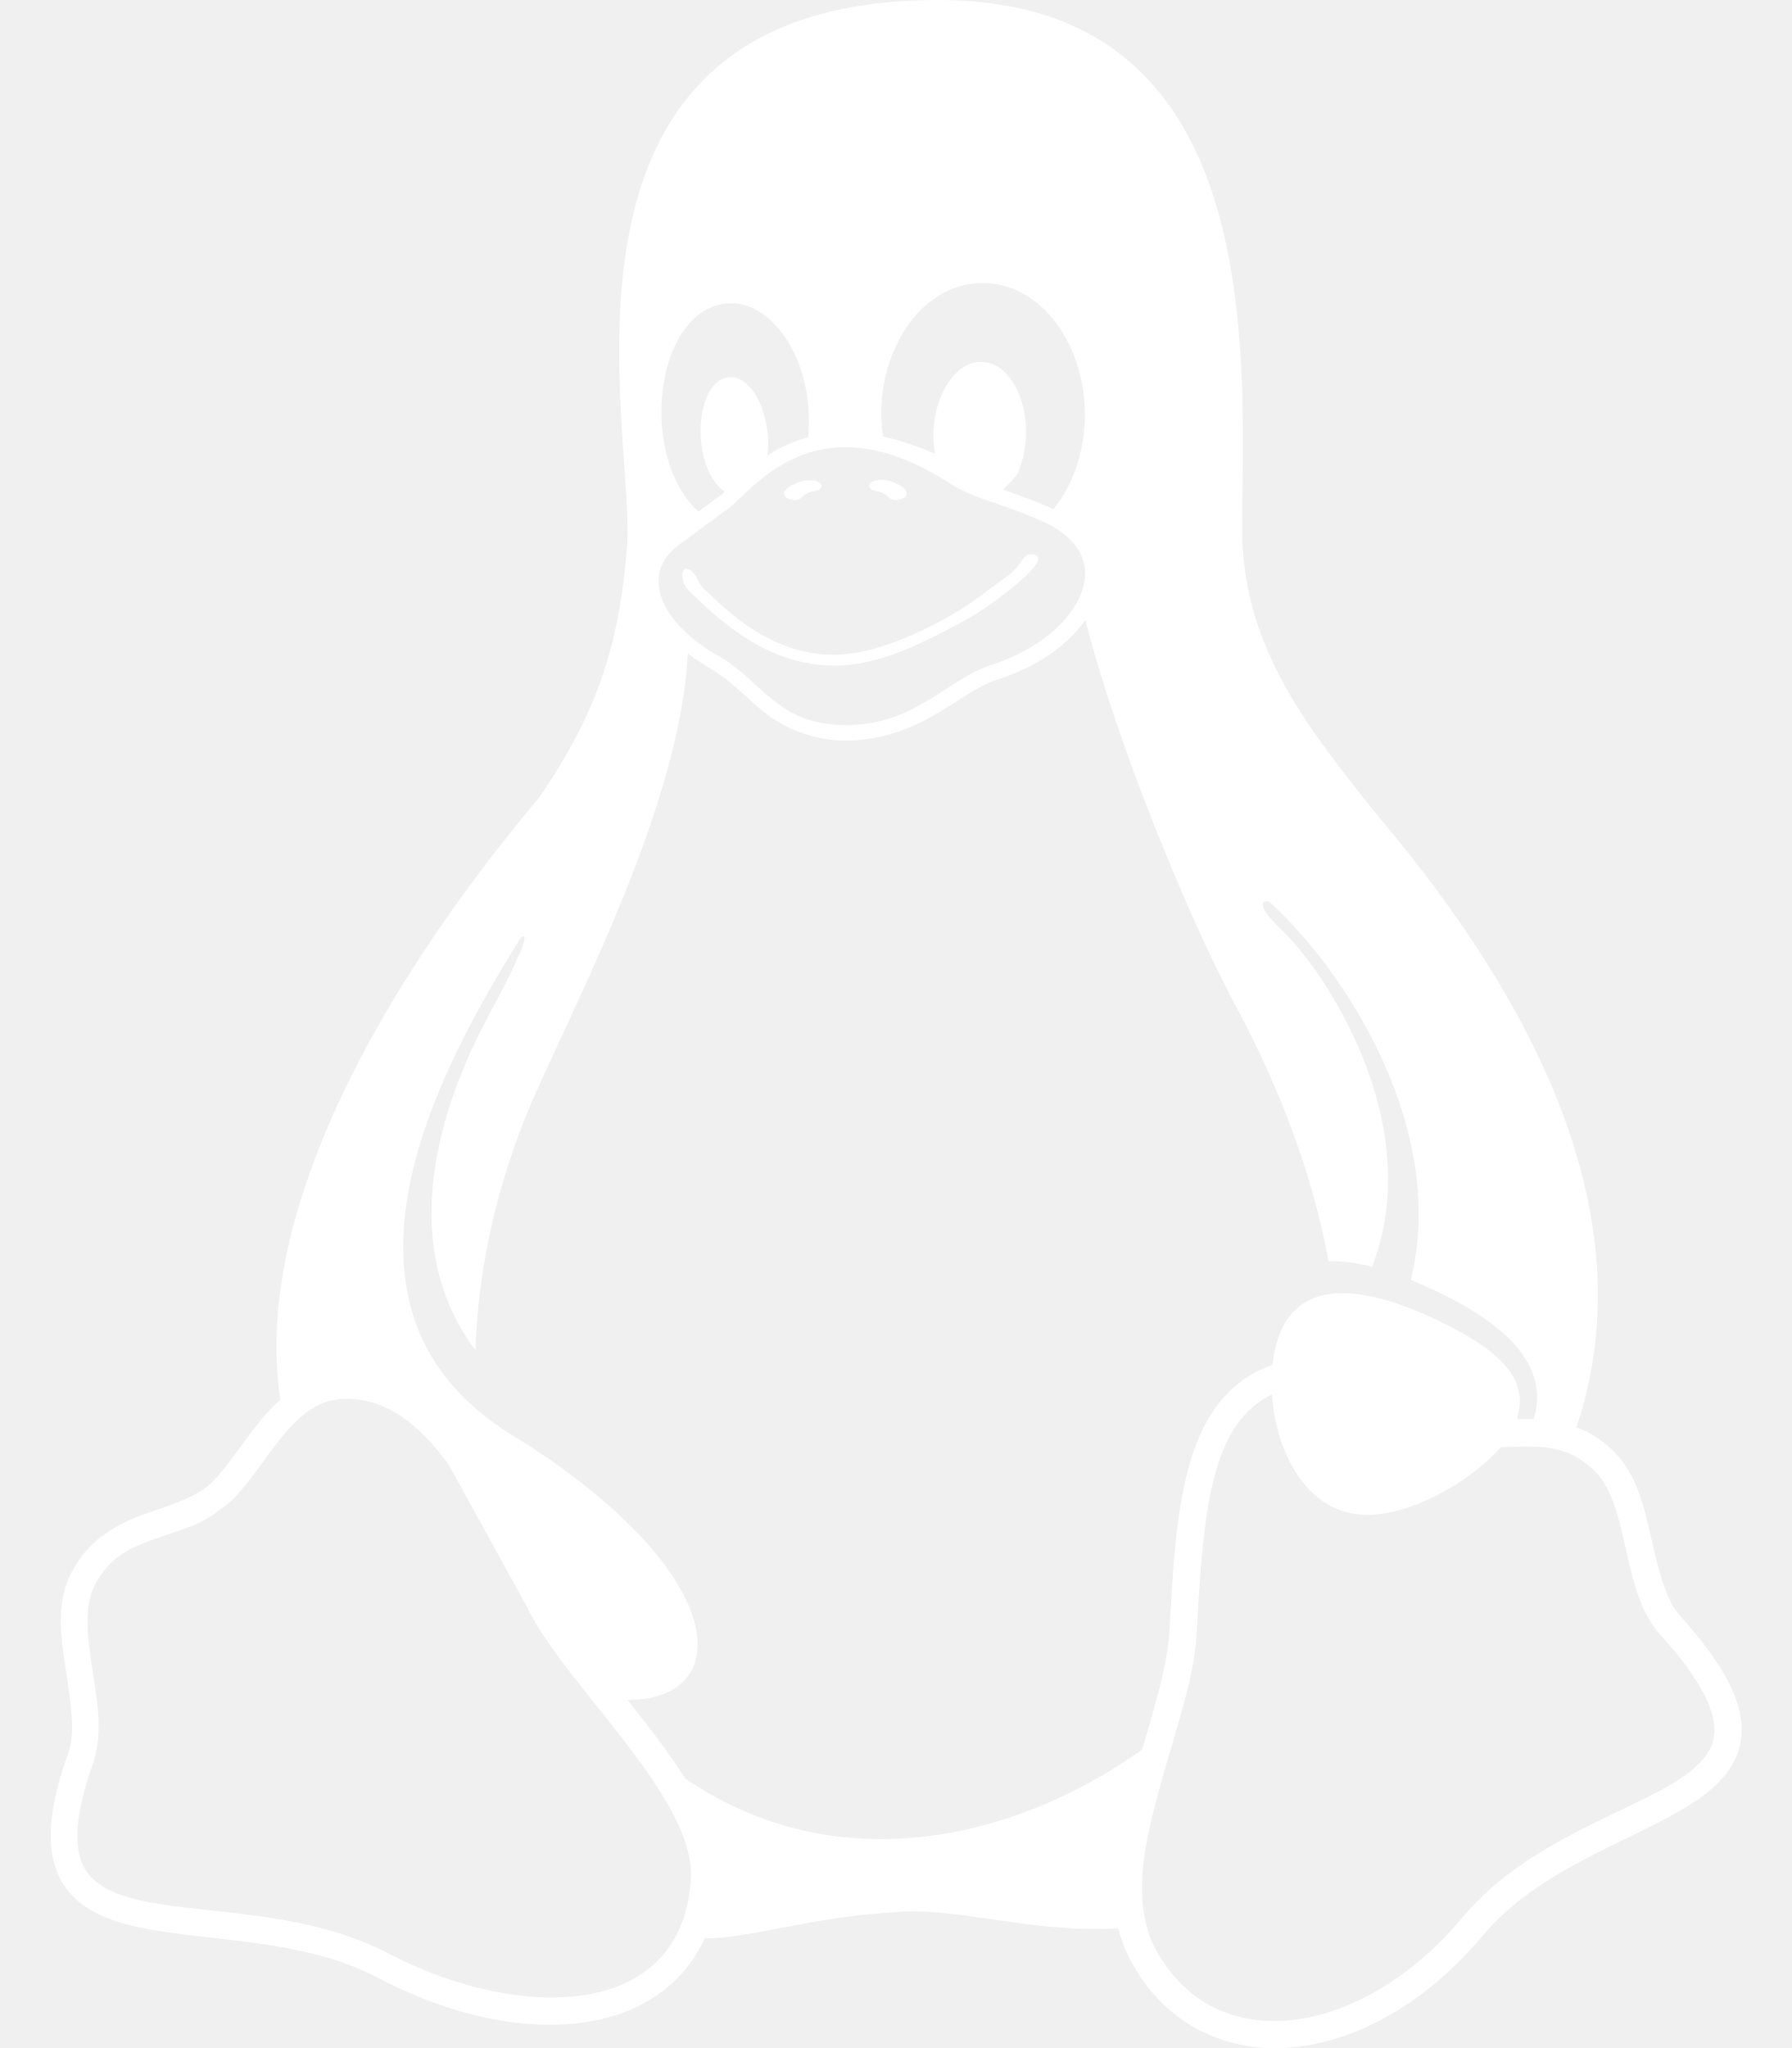
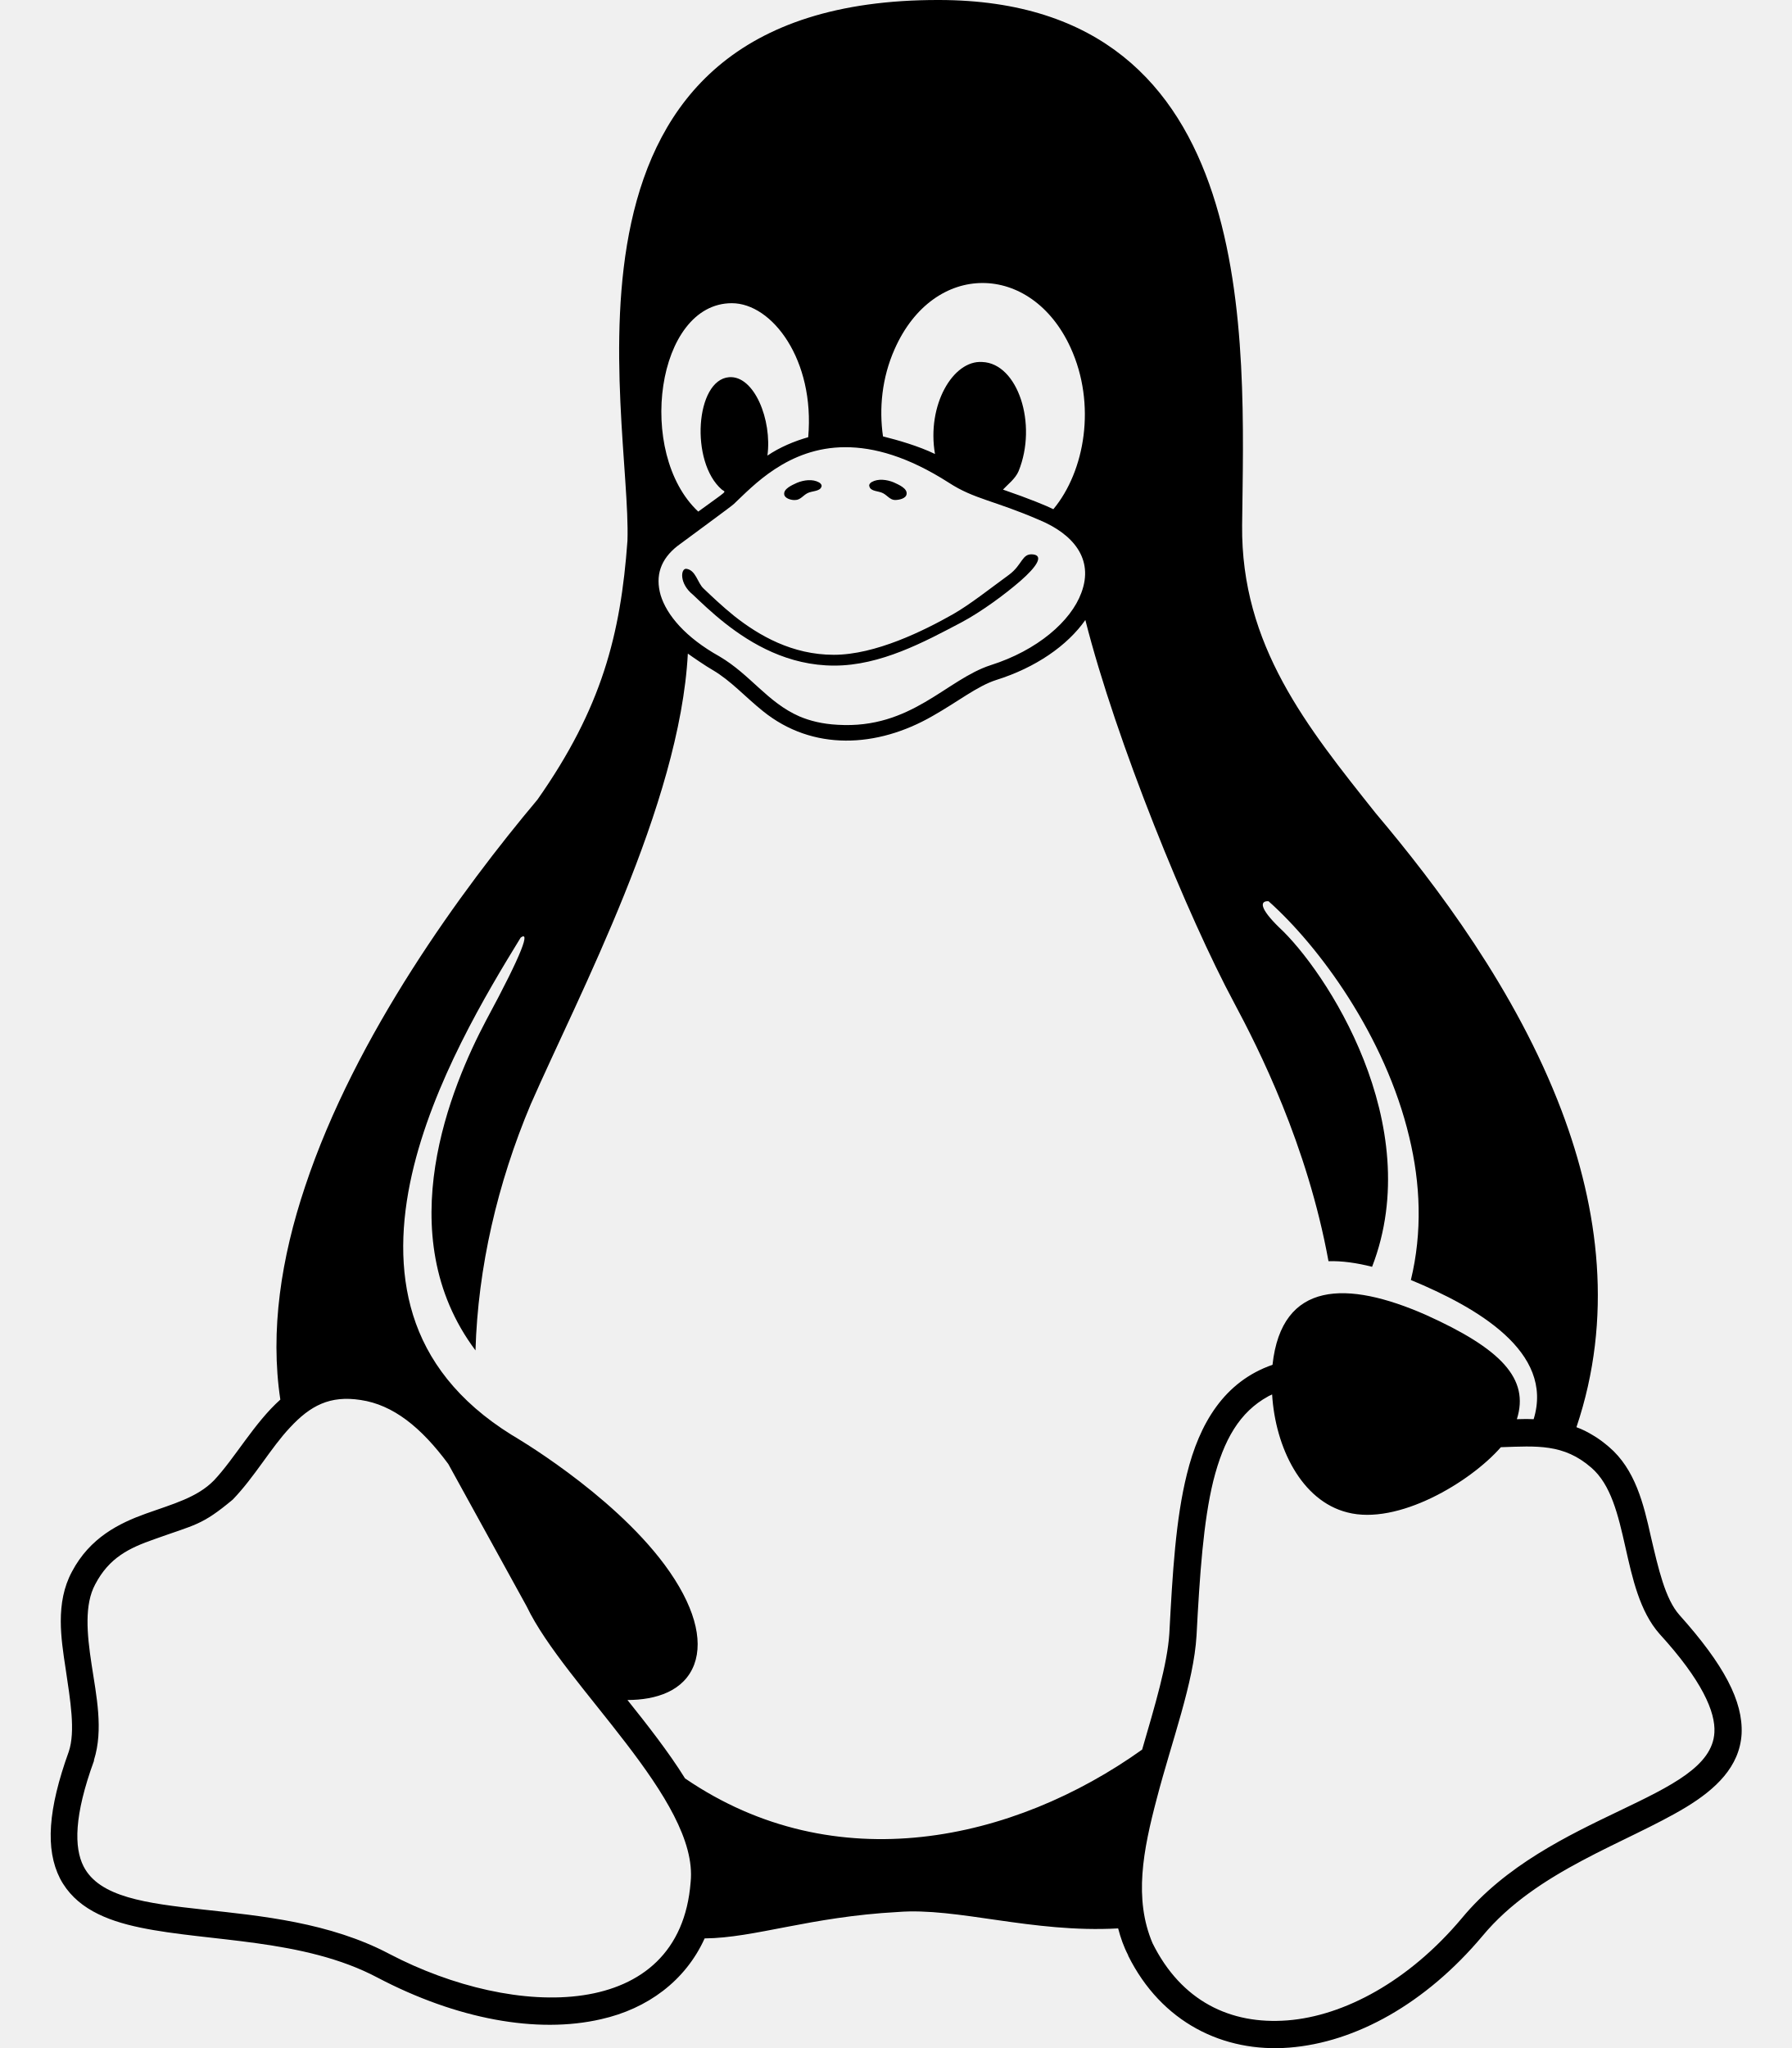
- <svg xmlns="http://www.w3.org/2000/svg" fill="#fff" viewBox="0 0 448 512">
-   <path d="M220.8 123.3c1 .5 1.8 1.7 3 1.7 1.1 0 2.8-.4 2.9-1.5.2-1.4-1.9-2.3-3.2-2.9-1.7-.7-3.9-1-5.5-.1-.4.2-.8.7-.6 1.1.3 1.3 2.3 1.1 3.4 1.7zm-21.9 1.7c1.2 0 2-1.2 3-1.7 1.1-.6 3.1-.4 3.5-1.6.2-.4-.2-.9-.6-1.1-1.6-.9-3.8-.6-5.5.1-1.3.6-3.4 1.5-3.2 2.9.1 1 1.8 1.5 2.8 1.4zM420 403.8c-3.6-4-5.3-11.6-7.2-19.7-1.8-8.1-3.9-16.8-10.5-22.4-1.3-1.1-2.6-2.1-4-2.9-1.3-.8-2.7-1.5-4.1-2 9.2-27.3 5.6-54.5-3.7-79.1-11.4-30.1-31.3-56.4-46.5-74.4-17.1-21.5-33.7-41.9-33.4-72C311.1 85.4 315.7.1 234.8 0 132.4-.2 158 103.4 156.9 135.2c-1.7 23.4-6.4 41.8-22.5 64.7-18.9 22.5-45.5 58.8-58.1 96.7-6 17.9-8.8 36.1-6.2 53.3-6.5 5.8-11.4 14.7-16.6 20.2-4.2 4.3-10.3 5.9-17 8.3s-14 6-18.5 14.5c-2.1 3.9-2.8 8.1-2.8 12.4 0 3.9.6 7.9 1.2 11.8 1.2 8.1 2.5 15.7.8 20.8-5.2 14.4-5.9 24.4-2.2 31.7 3.8 7.3 11.4 10.5 20.1 12.3 17.3 3.6 40.8 2.7 59.3 12.5 19.8 10.4 39.9 14.1 55.9 10.4 11.6-2.6 21.1-9.6 25.9-20.2 12.5-.1 26.3-5.4 48.3-6.6 14.9-1.2 33.6 5.3 55.1 4.1.6 2.3 1.4 4.6 2.5 6.7v.1c8.3 16.7 23.8 24.3 40.3 23 16.6-1.3 34.1-11 48.3-27.9 13.6-16.4 36-23.2 50.9-32.2 7.4-4.5 13.4-10.1 13.9-18.3.4-8.2-4.4-17.3-15.5-29.7zM223.7 87.3c9.8-22.2 34.2-21.8 44-.4 6.5 14.2 3.6 30.9-4.3 40.4-1.6-.8-5.9-2.6-12.6-4.9 1.1-1.2 3.1-2.7 3.9-4.6 4.8-11.8-.2-27-9.1-27.3-7.3-.5-13.9 10.8-11.8 23-4.1-2-9.4-3.5-13-4.4-1-6.9-.3-14.6 2.9-21.8zM183 75.8c10.1 0 20.8 14.2 19.1 33.5-3.5 1-7.1 2.5-10.2 4.6 1.2-8.9-3.3-20.1-9.6-19.6-8.4.7-9.8 21.2-1.8 28.1 1 .8 1.9-.2-5.9 5.5-15.6-14.6-10.5-52.1 8.4-52.1zm-13.6 60.7c6.2-4.6 13.6-10 14.1-10.5 4.7-4.4 13.5-14.2 27.9-14.2 7.1 0 15.6 2.3 25.9 8.9 6.3 4.1 11.3 4.4 22.6 9.3 8.4 3.5 13.7 9.7 10.5 18.2-2.6 7.1-11 14.4-22.7 18.1-11.1 3.6-19.8 16-38.2 14.9-3.9-.2-7-1-9.6-2.1-8-3.5-12.2-10.4-20-15-8.6-4.8-13.2-10.4-14.7-15.3-1.4-4.9 0-9 4.2-12.3zm3.3 334c-2.7 35.1-43.9 34.4-75.3 18-29.9-15.8-68.6-6.5-76.5-21.9-2.4-4.7-2.4-12.7 2.6-26.4v-.2c2.4-7.6.6-16-.6-23.9-1.2-7.8-1.8-15 .9-20 3.5-6.7 8.5-9.1 14.8-11.3 10.3-3.7 11.8-3.4 19.6-9.9 5.5-5.7 9.5-12.9 14.3-18 5.1-5.5 10-8.1 17.7-6.9 8.1 1.2 15.1 6.8 21.9 16l19.6 35.6c9.5 19.9 43.1 48.4 41 68.9zm-1.4-25.9c-4.1-6.6-9.6-13.6-14.4-19.6 7.1 0 14.2-2.2 16.7-8.9 2.3-6.2 0-14.9-7.4-24.9-13.5-18.2-38.3-32.5-38.3-32.5-13.5-8.4-21.1-18.7-24.6-29.9s-3-23.3-.3-35.2c5.2-22.9 18.6-45.2 27.2-59.2 2.3-1.7.8 3.2-8.7 20.8-8.5 16.1-24.4 53.3-2.6 82.4.6-20.7 5.5-41.8 13.8-61.5 12-27.4 37.3-74.9 39.3-112.7 1.1.8 4.6 3.2 6.2 4.1 4.6 2.7 8.1 6.7 12.6 10.3 12.4 10 28.5 9.2 42.4 1.2 6.2-3.5 11.2-7.5 15.9-9 9.9-3.1 17.8-8.6 22.3-15 7.7 30.4 25.7 74.3 37.2 95.7 6.1 11.4 18.3 35.5 23.6 64.6 3.3-.1 7 .4 10.9 1.4 13.8-35.7-11.7-74.2-23.3-84.9-4.7-4.6-4.9-6.6-2.6-6.5 12.6 11.2 29.2 33.7 35.2 59 2.8 11.6 3.3 23.7.4 35.7 16.4 6.8 35.9 17.9 30.7 34.8-2.2-.1-3.2 0-4.2 0 3.2-10.1-3.9-17.6-22.8-26.1-19.6-8.6-36-8.6-38.3 12.5-12.1 4.2-18.3 14.7-21.4 27.3-2.8 11.2-3.6 24.7-4.4 39.9-.5 7.7-3.6 18-6.8 29-32.1 22.9-76.7 32.9-114.3 7.2zm257.4-11.5c-.9 16.8-41.2 19.9-63.2 46.5-13.2 15.7-29.4 24.4-43.6 25.5s-26.5-4.8-33.7-19.3c-4.7-11.1-2.4-23.1 1.1-36.3 3.7-14.2 9.2-28.8 9.9-40.6.8-15.2 1.7-28.5 4.2-38.7 2.6-10.3 6.6-17.2 13.7-21.1.3-.2.7-.3 1-.5.8 13.2 7.3 26.6 18.8 29.5 12.6 3.3 30.7-7.5 38.4-16.3 9-.3 15.7-.9 22.6 5.1 9.9 8.5 7.1 30.3 17.1 41.6 10.6 11.6 14 19.5 13.7 24.6zM173.3 148.7c2 1.9 4.7 4.5 8 7.1 6.6 5.2 15.8 10.6 27.3 10.6 11.6 0 22.5-5.9 31.8-10.8 4.9-2.6 10.9-7 14.8-10.4s5.9-6.3 3.1-6.6-2.6 2.6-6 5.1c-4.4 3.2-9.7 7.4-13.9 9.8-7.4 4.2-19.5 10.2-29.9 10.2s-18.7-4.8-24.9-9.7c-3.1-2.5-5.7-5-7.7-6.9-1.5-1.4-1.9-4.6-4.3-4.9-1.4-.1-1.8 3.7 1.7 6.5z" />
+ <svg xmlns="http://www.w3.org/2000/svg" xmlns:xlink="http://www.w3.org/1999/xlink" width="448px" height="512px" viewBox="0 0 448 512" version="1.1">
+   <defs>
+     <path d="M0 0L448 0L448 512L0 512L0 0Z" id="path_1" />
+     <clipPath id="mask_1">
+       <use xlink:href="#path_1" />
+     </clipPath>
+   </defs>
+   <g id="linux">
+     <path d="M0 0L448 0L448 512L0 512L0 0Z" id="Background" fill="#FFFFFF" fill-opacity="0" fill-rule="evenodd" stroke="none" />
+     <g clip-path="url(#mask_1)">
+       <path d="M220.8 123.3C221.8 123.8 222.6 125 223.8 125C224.9 125 226.6 124.6 226.7 123.5C226.9 122.1 224.8 121.2 223.5 120.6C221.8 119.9 219.6 119.6 218 120.5C217.6 120.7 217.2 121.2 217.4 121.6C217.7 122.9 219.7 122.7 220.8 123.3L220.8 123.3ZM198.9 125C200.1 125 200.9 123.8 201.9 123.3C203 122.7 205 122.9 205.4 121.7C205.6 121.3 205.2 120.8 204.8 120.6C203.2 119.7 201 120 199.3 120.7C198 121.3 195.9 122.2 196.1 123.6C196.2 124.6 197.9 125.1 198.9 125L198.9 125ZM420 403.8C416.4 399.8 414.7 392.2 412.8 384.1C411 376 408.9 367.3 402.3 361.7C401 360.6 399.7 359.6 398.3 358.8C397 358 395.6 357.3 394.2 356.8C403.4 329.5 399.8 302.3 390.5 277.7C379.1 247.6 359.2 221.3 344 203.3C326.9 181.8 310.3 161.4 310.6 131.3C311.1 85.4 315.7 0.1 234.8 0C132.4 -0.2 158 103.4 156.9 135.2C155.2 158.6 150.5 177 134.4 199.9C115.5 222.4 88.9 258.7 76.3 296.6C70.3 314.5 67.5 332.7 70.1 349.9C63.6 355.7 58.7 364.6 53.5 370.1C49.3 374.4 43.2 376 36.5 378.4C29.8 380.8 22.5 384.4 18 392.9C15.9 396.8 15.2 401 15.2 405.3C15.2 409.2 15.8 413.2 16.4 417.1C17.6 425.2 18.9 432.8 17.2 437.9C12 452.3 11.3 462.3 15 469.6C18.8 476.9 26.4 480.1 35.1 481.9C52.4 485.5 75.9 484.6 94.4 494.4C114.2 504.8 134.3 508.5 150.3 504.8C161.9 502.2 171.4 495.2 176.2 484.6C188.7 484.5 202.5 479.2 224.5 478C239.4 476.8 258.1 483.3 279.6 482.1C280.2 484.4 281 486.7 282.1 488.8L282.1 488.9C290.4 505.6 305.9 513.2 322.4 511.9C339 510.6 356.5 500.9 370.7 484C384.3 467.6 406.7 460.8 421.6 451.8C429 447.3 435 441.7 435.5 433.5C435.9 425.3 431.1 416.2 420 403.8L420 403.8ZM223.7 87.3C233.5 65.1 257.9 65.5 267.7 86.9C274.2 101.1 271.3 117.8 263.4 127.3C261.8 126.5 257.5 124.7 250.8 122.4C251.9 121.2 253.9 119.7 254.7 117.8C259.5 106 254.5 90.8 245.6 90.5C238.3 90 231.7 101.3 233.8 113.5C229.7 111.5 224.4 110 220.8 109.1C219.8 102.2 220.5 94.5 223.7 87.3L223.7 87.3ZM183 75.8C193.1 75.8 203.8 90 202.1 109.3C198.6 110.3 195 111.8 191.9 113.9C193.1 105 188.6 93.8 182.3 94.3C173.9 95 172.5 115.5 180.5 122.4C181.5 123.2 182.4 122.2 174.6 127.9C159 113.3 164.1 75.8 183 75.8L183 75.8ZM169.4 136.5C175.6 131.9 183 126.5 183.5 126C188.2 121.6 197 111.8 211.4 111.8C218.5 111.8 227 114.1 237.3 120.7C243.6 124.8 248.6 125.1 259.9 130C268.3 133.5 273.6 139.7 270.4 148.2C267.8 155.3 259.4 162.6 247.7 166.3C236.6 169.9 227.9 182.3 209.5 181.2C205.6 181 202.5 180.2 199.9 179.1C191.9 175.6 187.7 168.7 179.9 164.1C171.3 159.3 166.7 153.7 165.2 148.8C163.8 143.9 165.2 139.8 169.4 136.5L169.4 136.5ZM172.7 470.5C170 505.6 128.8 504.9 97.4 488.5C67.5 472.7 28.8 482 20.9 466.6C18.5 461.9 18.5 453.9 23.5 440.2L23.5 440C25.9 432.4 24.1 424 22.9 416.1C21.7 408.3 21.1 401.1 23.8 396.1C27.3 389.4 32.3 387 38.6 384.8C48.9 381.1 50.4 381.4 58.2 374.9C63.7 369.2 67.7 362 72.5 356.9C77.6 351.4 82.5 348.8 90.2 350C98.3 351.2 105.3 356.8 112.1 366L131.7 401.6C141.2 421.5 174.8 450 172.7 470.5L172.7 470.5ZM171.3 444.6C167.2 438 161.7 431 156.9 425C164 425 171.1 422.8 173.6 416.1C175.9 409.9 173.6 401.2 166.2 391.2C152.7 373 127.9 358.7 127.9 358.7C114.4 350.3 106.8 340 103.3 328.8C99.8 317.6 100.3 305.5 103 293.6C108.2 270.7 121.6 248.4 130.2 234.4C132.5 232.7 131 237.6 121.5 255.2C113 271.3 97.1 308.5 118.9 337.6C119.5 316.9 124.4 295.8 132.7 276.1C144.7 248.7 170 201.2 172 163.4C173.1 164.2 176.6 166.6 178.2 167.5C182.8 170.2 186.3 174.2 190.8 177.8C203.2 187.8 219.3 187 233.2 179C239.4 175.5 244.4 171.5 249.1 170C259 166.9 266.9 161.4 271.4 155C279.1 185.4 297.1 229.3 308.6 250.7C314.7 262.1 326.9 286.2 332.2 315.3C335.5 315.2 339.2 315.7 343.1 316.7C356.9 281 331.4 242.5 319.8 231.8C315.1 227.2 314.9 225.2 317.2 225.3C329.8 236.5 346.4 259 352.4 284.3C355.2 295.9 355.7 308 352.8 320C369.2 326.8 388.7 337.9 383.5 354.8C381.3 354.7 380.3 354.8 379.3 354.8C382.5 344.7 375.4 337.2 356.5 328.7C336.9 320.1 320.5 320.1 318.2 341.2C306.1 345.4 299.9 355.9 296.8 368.5C294 379.7 293.2 393.2 292.4 408.4C291.9 416.1 288.8 426.4 285.6 437.4C253.5 460.3 208.9 470.3 171.3 444.6L171.3 444.6ZM428.7 433.1C427.8 449.9 387.5 453 365.5 479.6C352.3 495.3 336.1 504 321.9 505.1C307.7 506.2 295.4 500.3 288.2 485.8C283.5 474.7 285.8 462.7 289.3 449.5C293 435.3 298.5 420.7 299.2 408.9C300 393.7 300.9 380.4 303.4 370.2C306 359.9 310 353 317.1 349.1C317.4 348.9 317.8 348.8 318.1 348.6C318.9 361.8 325.4 375.2 336.9 378.1C349.5 381.4 367.6 370.6 375.3 361.8C384.3 361.5 391 360.9 397.9 366.9C407.8 375.4 405 397.2 415 408.5C425.6 420.1 429 428 428.7 433.1L428.7 433.1ZM173.3 148.7C175.3 150.6 178 153.2 181.3 155.8C187.9 161 197.1 166.4 208.6 166.4C220.2 166.4 231.1 160.5 240.4 155.6C245.3 153 251.3 148.6 255.2 145.2C259.1 141.8 261.1 138.9 258.3 138.6C255.5 138.3 255.7 141.2 252.3 143.7C247.9 146.9 242.6 151.1 238.4 153.5C231 157.7 218.9 163.7 208.5 163.7C198.1 163.7 189.8 158.9 183.6 154C180.5 151.5 177.9 149 175.9 147.1C174.4 145.7 174 142.5 171.6 142.2C170.2 142.1 169.8 145.9 173.3 148.7L173.3 148.7Z" id="Shape" fill="#000000" fill-rule="evenodd" stroke="none" />
+     </g>
+   </g>
</svg>
